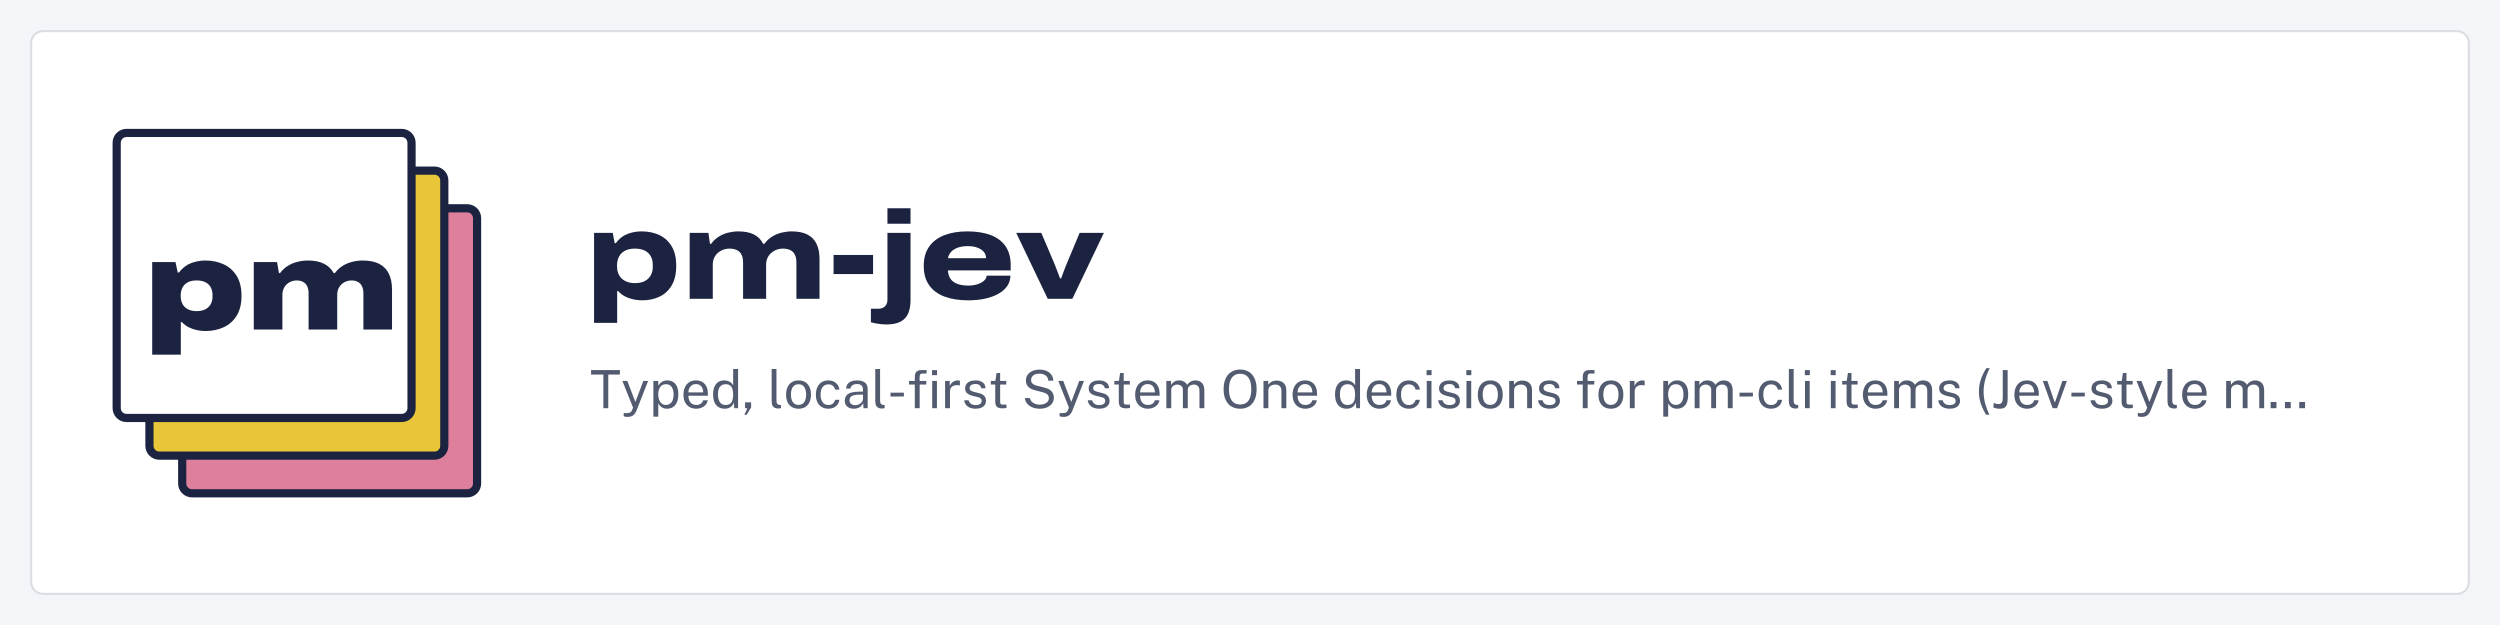
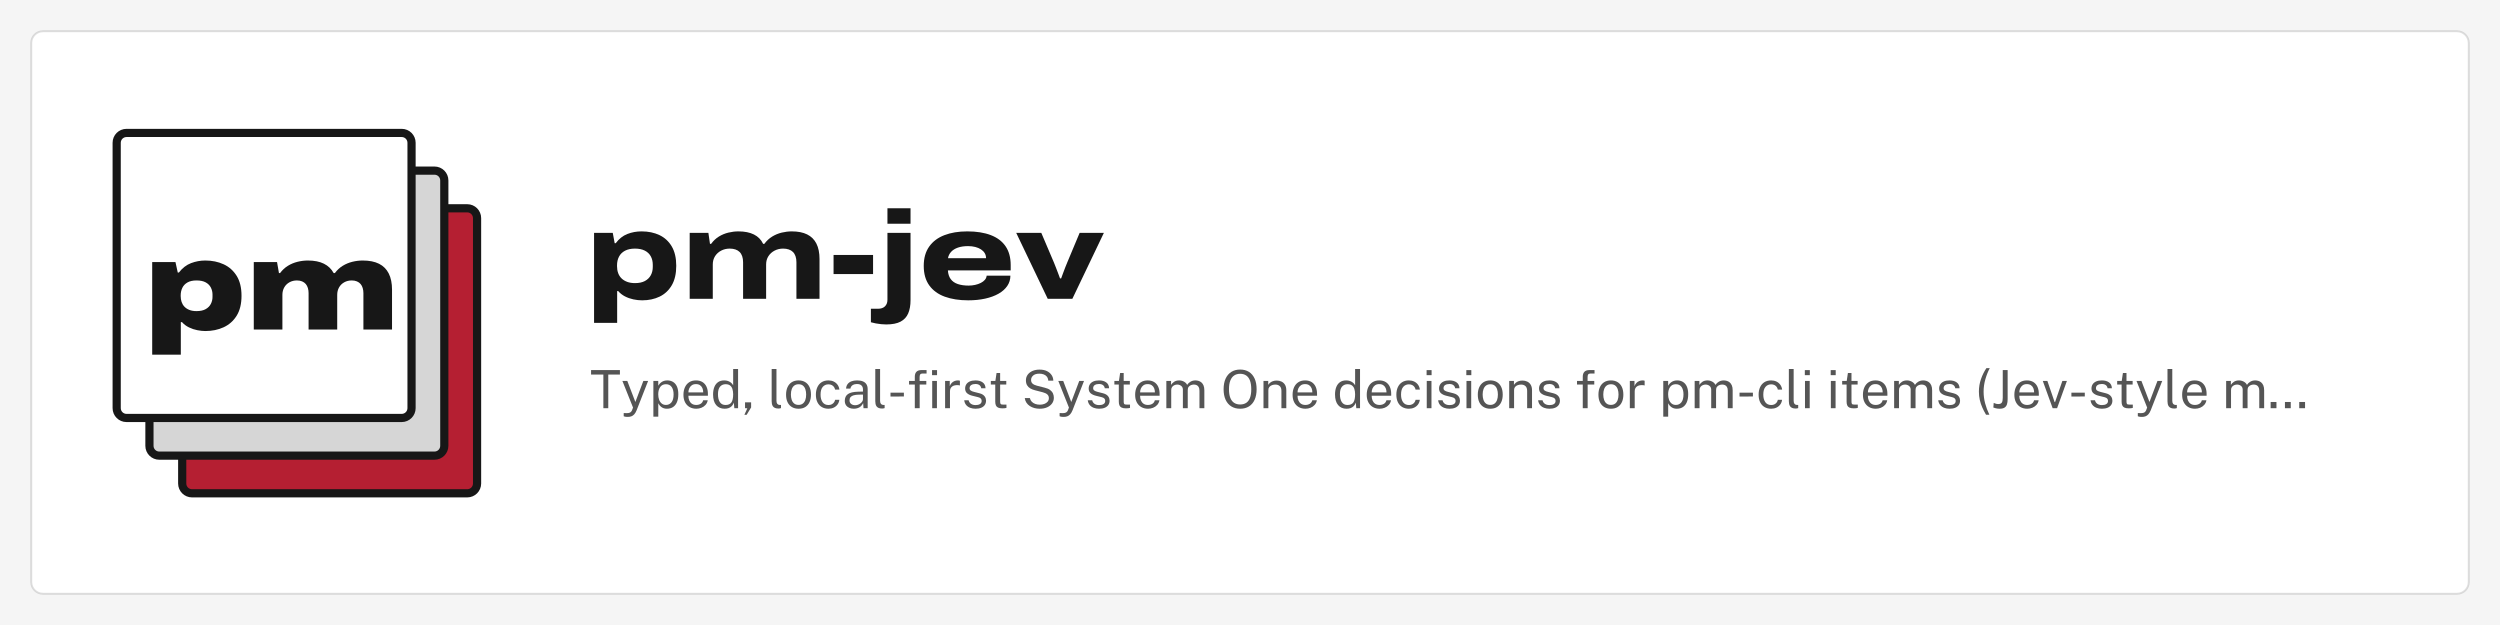
<svg xmlns="http://www.w3.org/2000/svg" width="1280" height="320" viewBox="0 0 1280 320" role="img" aria-label="pm-jev: Typed, local-first System One decisions for pm-cli items (Jev-style models via @typesafe-ai/sdk)">
-   <rect width="1280" height="320" fill="#F3F5F8" />
-   <rect x="16" y="16" width="1248" height="288" rx="6" fill="#FFFFFF" stroke="#1B2340" stroke-opacity=".14" />
-   <g fill="#1B2340">
+   <rect width="1280" height="320" fill="#F5F5F5" />
+   <rect x="16" y="16" width="1248" height="288" rx="6" fill="#FFFFFF" stroke="#171717" stroke-opacity=".14" />
+   <g fill="#171717">
    <g transform="translate(48 58) scale(0.8387097)">
-       <g stroke="#1B2340" stroke-width="5" stroke-linejoin="round">
-         <rect x="54" y="58" width="180" height="174" rx="6" fill="#DE7F9C" />
-         <rect x="34" y="35" width="180" height="174" rx="6" fill="#E9C53A" />
+       <g stroke="#171717" stroke-width="5" stroke-linejoin="round">
+         <rect x="54" y="58" width="180" height="174" rx="6" fill="#B51F32" />
+         <rect x="34" y="35" width="180" height="174" rx="6" fill="#D6D6D6" />
        <rect x="14" y="12" width="180" height="174" rx="6" fill="#FFFFFF" />
      </g>
-       <g fill="#1B2340">
+       <g fill="#171717">
        <path transform="translate(31.000 132) scale(0.078 -0.078)" d="M60 -197V528H242L260 446H269Q310 499 364.0 519.5Q418 540 476 540Q555 540 619.0 510.5Q683 481 721.0 420.0Q759 359 759 264Q759 169 721.0 108.0Q683 47 619.0 17.5Q555 -12 476 -12Q448 -12 414.0 -5.5Q380 1 348.0 16.5Q316 32 293 58H284V-197ZM407 144Q451 144 478.5 159.5Q506 175 519.0 200.5Q532 226 532 255V273Q532 303 519.0 328.5Q506 354 478.5 369.0Q451 384 407 384Q363 384 335.5 368.0Q308 352 295.5 325.5Q283 299 283 267V261Q283 237 290.0 216.0Q297 195 312.0 179.0Q327 163 350.5 153.5Q374 144 407 144Z" />
        <path transform="translate(93.010 132) scale(0.078 -0.078)" d="M60 0V528H242L257 442H266Q292 477 327.0 498.5Q362 520 402.5 530.0Q443 540 484 540Q559 540 609.0 515.0Q659 490 685 442H695Q721 477 756.0 498.5Q791 520 831.5 530.0Q872 540 913 540Q990 540 1040.5 514.5Q1091 489 1116.5 438.0Q1142 387 1142 312V0H918V285Q918 306 912.5 324.5Q907 343 896.0 356.0Q885 369 867.5 376.5Q850 384 827 384Q794 384 768.0 369.5Q742 355 727.5 329.5Q713 304 713 271V0H489V285Q489 306 483.5 324.5Q478 343 467.0 356.0Q456 369 438.5 376.5Q421 384 398 384Q365 384 339.0 369.5Q313 355 298.5 329.5Q284 304 284 271V0Z" />
      </g>
    </g>
    <g data-role="name">
      <path transform="translate(300.000 153) scale(0.064 -0.064)" d="M65.022 -192.435V527.543H214.607L229.868 445.087H238.412Q277.585 497.63 331.129 518.587Q384.672 539.543 445.412 539.543Q525.781 539.543 588.183 509.815Q650.585 480.087 686.531 419.087Q722.477 358.087 722.477 264Q722.477 169.913 686.759 108.685Q651.042 47.457 589.553 17.728Q528.064 -12 449.521 -12Q415.129 -12 379.303 -4.359Q343.477 3.283 311.933 19.696Q280.39 36.109 257.846 62.109H249.759V-192.435ZM392.847 125.738Q440.043 125.738 471.424 142.38Q502.804 159.021 518.772 188.402Q534.739 217.782 534.739 255.457V272.087Q534.739 310.761 518.772 340.142Q502.804 369.522 470.967 385.664Q439.13 401.805 391.934 401.805Q344.738 401.805 312.673 384.892Q280.607 367.979 264.683 337.827Q248.759 307.674 248.759 267.457V260.543Q248.759 230.608 257.814 205.728Q266.868 180.847 285.064 163.249Q303.26 145.651 330.184 135.695Q357.108 125.738 392.847 125.738Z" />
      <path transform="translate(348.960 153) scale(0.064 -0.064)" d="M65.022 0V527.543H214.607L227.325 439.717H236.325Q263.238 476.543 298.694 498.272Q334.151 520 374.651 529.772Q415.151 539.543 454.781 539.543Q529.325 539.543 578.868 514.772Q628.412 490 652.585 439.717H662.129Q689.499 476.543 725.183 498.272Q760.868 520 801.368 529.772Q841.868 539.543 881.955 539.543Q955.759 539.543 1004.89 515.185Q1054.02 490.826 1078.835 441.652Q1103.65 392.479 1103.65 318.392V0H918.913V292.761Q918.913 319.696 911.815 340.479Q904.717 361.262 891.206 374.718Q877.695 388.175 857.684 394.99Q837.673 401.805 812.391 401.805Q775.282 401.805 744.26 385.707Q713.238 369.609 694.857 341.142Q676.477 312.674 676.477 275.109V0H492.196V292.761Q492.196 319.696 485.098 340.479Q478 361.262 464.489 374.718Q450.978 388.175 430.967 394.99Q410.956 401.805 385.217 401.805Q348.108 401.805 317.086 385.707Q286.064 369.609 267.912 341.142Q249.759 312.674 249.759 275.109V0Z" />
      <path transform="translate(423.584 153) scale(0.064 -0.064)" d="M50 198.131V350.956H366V198.131Z" />
      <path transform="translate(450.208 153) scale(0.064 -0.064)" d="M65.022 600.5V724.543H249.759V600.5ZM54.956 -204.978Q36.94 -204.978 14.759 -202.796Q-7.422 -200.614 -28.744 -196.524Q-50.065 -192.435 -67.326 -187.435V-79.5H-11.065Q25.817 -79.5 45.42 -59.957Q65.022 -40.414 65.022 -8.044V527.543H249.759V-11.044Q249.759 -72.739 231.227 -116.272Q212.694 -159.804 170.173 -182.391Q127.651 -204.978 54.956 -204.978Z" />
      <path transform="translate(470.240 153) scale(0.064 -0.064)" d="M398.564 -12Q290.586 -12 210.565 17.228Q130.543 46.457 86.468 107.728Q42.392 169 42.392 263.543Q42.392 356.087 85.739 417.587Q129.087 479.087 207.521 509.315Q285.956 539.543 390.847 539.543Q500.738 539.543 578.488 509.859Q656.238 480.174 697.129 420.315Q738.02 360.457 738.02 269.935V227.37H235.759Q238.216 184.891 258.183 157.837Q278.151 130.782 314.76 118.326Q351.369 105.869 401.478 105.869Q427.825 105.869 453.151 111.413Q478.478 116.956 498.815 127.228Q519.152 137.5 531.717 152.097Q544.283 166.695 545.652 185.261H735.65Q735.65 139.826 710.803 103.239Q685.955 66.652 640.792 40.968Q595.629 15.283 533.825 1.641Q472.021 -12 398.564 -12ZM236.303 324.804H540.935Q540.935 347.283 530.424 365.022Q519.913 382.761 500.532 395.446Q481.152 408.131 454.771 414.903Q428.391 421.674 397.195 421.674Q349.999 421.674 315.662 409.718Q281.325 397.761 261.314 375.75Q241.303 353.739 236.303 324.804Z" />
      <path transform="translate(520.160 153) scale(0.064 -0.064)" d="M254.457 0 2.283 527.543H202.911L304.238 289.478Q310.694 274.478 319.336 251.564Q327.977 228.651 337.118 205.282Q346.26 181.912 352.629 163.542H361.716Q368.629 182.456 377.314 206.097Q385.999 229.738 394.956 252.651Q403.912 275.564 410.369 290.564L509.521 527.543H703.433L451.259 0Z" />
    </g>
-     <g data-role="tagline" fill="#535B70">
+     <g data-role="tagline" fill="#555555">
      <path transform="translate(302.000 209) scale(0.0135 -0.0135)" d="M512.844 0V1275.938H46.406V1446H1140.312V1275.938H698.75V0Z" />
      <path transform="translate(318.024 209) scale(0.0135 -0.0135)" d="M255.938 -330Q164.812 -330 131.016 -317.188Q97.219 -304.375 97.219 -304.375V-184.375L202.781 -186.438Q260.406 -188.5 298.328 -178.328Q336.25 -168.156 359.203 -150.984Q382.156 -133.812 394.719 -112.891Q407.281 -91.969 414.844 -72.875L451 24.562L47.375 1034H233.812L539.406 235.75L842.156 1034H1023L587.5 -77.812Q547.406 -176.5 497.75 -231.297Q448.094 -286.094 387.656 -308.047Q327.219 -330 255.938 -330Z" />
      <path transform="translate(332.469 209) scale(0.0135 -0.0135)" d="M152.5 -322V1034H336.781L339.406 853.625Q356.594 885.75 385.234 920.625Q413.875 955.5 455.531 985.938Q497.188 1016.375 552.625 1035.188Q608.062 1054 678.844 1054Q802.594 1054 897.125 997.656Q991.656 941.312 1044.938 825.109Q1098.219 708.906 1098.219 530.5Q1098.219 353.188 1046.594 230.422Q994.969 107.656 897.812 43.828Q800.656 -20 664.406 -20Q595 -20 541.453 -0.516Q487.906 18.969 448.469 50.578Q409.031 82.188 382.281 117.891Q355.531 153.594 338.719 187.031V-322ZM629.344 124.125Q757.344 124.125 838.344 221.719Q919.344 319.312 919.344 525.25Q919.344 701.781 845.234 805.859Q771.125 909.938 629.344 909.938Q485.281 909.938 411.016 803.234Q336.75 696.531 336.75 525.25Q336.75 413.688 369.828 322.672Q402.906 231.656 467.938 177.891Q532.969 124.125 629.344 124.125Z" />
      <path transform="translate(348.548 209) scale(0.0135 -0.0135)" d="M590.281 -20Q445.688 -20 335.656 42.875Q225.625 105.75 163.859 223.75Q102.094 341.75 102.094 506.625Q102.094 669.719 158.031 793.078Q213.969 916.438 320.312 985.219Q426.656 1054 576.906 1054Q722.938 1054 823.797 991.219Q924.656 928.438 977.219 813.5Q1029.781 698.562 1029.781 541.625V473.938H289.188Q288.844 375.844 321.312 296.484Q353.781 217.125 420.109 170.25Q486.438 123.375 586.844 123.375Q685.781 123.375 757.484 168.969Q829.188 214.562 849.25 302.125H1023.281Q1004.656 196.969 939.5 124.953Q874.344 52.938 782.594 16.469Q690.844 -20 590.281 -20ZM289.812 598.75H851.906Q851.906 687.625 821.781 759.188Q791.656 830.75 730.438 872.406Q669.219 914.062 575.594 914.062Q478.5 914.062 414.984 867.484Q351.469 820.906 320.312 748.359Q289.156 675.812 289.812 598.75Z" />
      <path transform="translate(363.844 209) scale(0.0135 -0.0135)" d="M529.594 -20Q328.062 -20 210.438 118.0Q92.812 256 92.812 521.375Q92.812 682.406 139.984 802.062Q187.156 921.719 281.094 987.859Q375.031 1054 515.156 1054Q589.594 1054 646.984 1035.188Q704.375 1016.375 746.156 987.422Q787.938 958.469 814.703 927.047Q841.469 895.625 854.312 870.062V1486H1040.875V0H899.094L879.344 212Q869.219 181.625 847.297 142.234Q825.375 102.844 785.562 65.625Q745.75 28.406 682.953 4.203Q620.156 -20 529.594 -20ZM562.531 122.062Q719.125 122.062 786.719 217.656Q854.312 313.25 854.312 529.906Q853 650.781 823.828 735.828Q794.656 820.875 732.109 865.406Q669.562 909.938 566.469 909.938Q438.781 909.938 358.641 819.156Q278.5 728.375 278.5 529.906Q278.5 336.219 350.766 229.141Q423.031 122.062 562.531 122.062Z" />
      <path transform="translate(379.949 209) scale(0.0135 -0.0135)" d="M86.875 -250.875 199 -4.125 111.875 0.688V221.875H342.5V29.5L172.875 -250.875Z" />
      <path transform="translate(386.470 209) scale(0.0135 -0.0135)" d="" />
      <path transform="translate(393.031 209) scale(0.0135 -0.0135)" d="M413.594 -12.812Q330.312 -12.812 278.688 10.141Q227.062 33.094 199.594 72.25Q172.125 111.406 162.312 161.547Q152.5 211.688 152.5 266.062V1486H334.656V283.938Q334.656 205.594 365.141 166.688Q395.625 127.781 451 124L506.781 122.625V3.438Q483.594 -3.656 458.734 -8.234Q433.875 -12.812 413.594 -12.812Z" />
      <path transform="translate(401.212 209) scale(0.0135 -0.0135)" d="M566.938 -20Q424 -20 317.328 41.438Q210.656 102.875 151.734 221.719Q92.812 340.562 92.812 512.625Q92.812 674.969 147.844 796.812Q202.875 918.656 308.906 986.328Q414.938 1054 567.625 1054Q710.594 1054 815.953 991.375Q921.312 928.75 979.562 808.047Q1037.812 687.344 1037.812 512.625Q1037.812 354.688 984.141 234.859Q930.469 115.031 825.922 47.516Q721.375 -20 566.938 -20ZM567.625 125.5Q660.469 125.5 724.453 172.922Q788.438 220.344 821.578 308.25Q854.719 396.156 854.719 517.438Q854.719 627.906 825.516 716.594Q796.312 805.281 732.984 856.922Q669.656 908.562 567.625 908.562Q473.781 908.562 408.812 862.172Q343.844 815.781 310.203 728.078Q276.562 640.375 276.562 517.438Q276.562 407.969 306.266 319.078Q335.969 230.188 400.281 177.844Q464.594 125.5 567.625 125.5Z" />
      <path transform="translate(416.480 209) scale(0.0135 -0.0135)" d="M568.531 -20Q429.062 -20 321.562 40.766Q214.062 101.531 153.438 220.547Q92.812 339.562 92.812 513.312Q92.812 674.625 148.344 796.297Q203.875 917.969 310.391 985.984Q416.906 1054 568.531 1054Q679.75 1054 768.438 1011.359Q857.125 968.719 913.891 890.688Q970.656 812.656 984.469 706.5H820.406Q811.156 761.094 778.797 806.281Q746.438 851.469 693.5 878.297Q640.562 905.125 569.562 905.125Q436.812 905.125 353.578 809.156Q270.344 713.188 270.344 514.688Q270.344 335.844 346.906 228.266Q423.469 120.688 572.312 120.688Q642.969 120.688 695.734 148.547Q748.5 176.406 780.688 221.594Q812.875 266.781 821.781 318.625H982.75Q969.625 215.188 912.516 138.875Q855.406 62.562 766.891 21.281Q678.375 -20 568.531 -20Z" />
      <path transform="translate(431.155 209) scale(0.0135 -0.0135)" d="M442.688 -20Q342.406 -20 265.5 15.703Q188.594 51.406 145.344 118.344Q102.094 185.281 102.094 279.812Q102.094 451.75 221.812 535.891Q341.531 620.031 607.125 625.938L791.469 631.188V711.938Q791.469 807.219 734.438 862.703Q677.406 918.188 558.031 917.5Q468.812 917.156 401.125 875.859Q333.438 834.562 314.031 742.188H150.625Q156.625 842.531 207.547 912.125Q258.469 981.719 350.094 1017.859Q441.719 1054 566.844 1054Q701.562 1054 791.094 1015.953Q880.625 977.906 925.25 903.766Q969.875 829.625 969.875 721.5V0H811.938L798.281 194.188Q738.5 73.438 646.219 26.719Q553.938 -20 442.688 -20ZM498.312 113.125Q550.594 113.125 602.328 131.984Q654.062 150.844 696.672 183.438Q739.281 216.031 765.203 256.406Q791.125 296.781 791.469 339.5V516.75L638.25 514.125Q519.312 512.156 440.141 489.828Q360.969 467.5 321.172 420.797Q281.375 374.094 281.375 297.5Q281.375 210.625 342.203 161.875Q403.031 113.125 498.312 113.125Z" />
      <path transform="translate(446.086 209) scale(0.0135 -0.0135)" d="M413.594 -12.812Q330.312 -12.812 278.688 10.141Q227.062 33.094 199.594 72.25Q172.125 111.406 162.312 161.547Q152.5 211.688 152.5 266.062V1486H334.656V283.938Q334.656 205.594 365.141 166.688Q395.625 127.781 451 124L506.781 122.625V3.438Q483.594 -3.656 458.734 -8.234Q433.875 -12.812 413.594 -12.812Z" />
      <path transform="translate(454.267 209) scale(0.0135 -0.0135)" d="M123.562 442.938V588.312L631.375 589.625V444.25Z" />
      <path transform="translate(464.459 209) scale(0.0135 -0.0135)" d="M290.5 0V898.625H72V1034H290.5V1194.312Q290.5 1317.062 353.172 1381.531Q415.844 1446 541.438 1446H736.062L736.75 1314.75H582.625Q518.875 1314.75 495.938 1280.781Q473 1246.812 473 1178V1034H726.75V898.625H475.75V0Z" />
      <path transform="translate(475.151 209) scale(0.0135 -0.0135)" d="M158.406 0V1034H337.438V0ZM152.5 1253.188V1444.688H342.031V1253.188Z" />
      <path transform="translate(481.834 209) scale(0.0135 -0.0135)" d="M152.5 0V1034H329V834.625Q354.969 909.094 402.094 957.594Q449.219 1006.094 509.688 1030.047Q570.156 1054 635.312 1054Q658.062 1054 679.781 1051.047Q701.5 1048.094 713.969 1040.875V861.875Q699.156 868.781 675.656 871.406Q652.156 874.031 636 874.375Q574.25 878.156 520.219 866.797Q466.188 855.438 424.953 827.25Q383.719 799.062 360.562 753.344Q337.406 707.625 337.406 643V0Z" />
      <path transform="translate(492.391 209) scale(0.0135 -0.0135)" d="M525.156 -20Q417.156 -20 324.609 13.719Q232.062 47.438 171.141 118.594Q110.219 189.75 94.781 300.75H262.688Q276.344 240.25 312.953 199.516Q349.562 158.781 404.234 138.328Q458.906 117.875 524.469 117.875Q628.844 117.875 692.797 157.0Q756.75 196.125 756.75 277Q756.75 334.219 723.188 368.438Q689.625 402.656 618.969 419.219L404.938 472.094Q279.906 502.375 205.312 566.219Q130.719 630.062 130.031 745.438Q129.688 835.531 173.688 905.0Q217.688 974.469 305.469 1014.234Q393.25 1054 523.906 1054Q692.594 1054 795.922 978.406Q899.25 902.812 903.844 756.625H740.406Q730.062 831.188 673.953 874.688Q617.844 918.188 522.188 918.188Q423.562 918.188 361.453 878.562Q299.344 838.938 299.344 756.438Q299.344 701.219 343.547 669.625Q387.75 638.031 473.375 617.469L680.531 564.594Q752.312 545.844 799.047 514.688Q845.781 483.531 873.031 445.547Q900.281 407.562 911.625 366.328Q922.969 325.094 922.969 287.188Q922.969 191.938 875.891 123.328Q828.812 54.719 740.031 17.359Q651.25 -20 525.156 -20Z" />
      <path transform="translate(506.053 209) scale(0.0135 -0.0135)" d="M531.844 -5.5Q424.625 -5.5 365.656 23.844Q306.688 53.188 283.516 110.031Q260.344 166.875 260.344 249.875V898.625H92.344V1034H265.156L310.031 1335H445.562V1034.688H678.781V898.625H445.562L446.25 256.062Q446.25 200.906 457.375 175.453Q468.5 150 495.953 142.875Q523.406 135.75 571.906 135.75H685.344V12.062Q665.656 4.688 627.203 -0.406Q588.75 -5.5 531.844 -5.5Z" />
      <path transform="translate(516.556 209) scale(0.0135 -0.0135)" d="" />
      <path transform="translate(523.117 209) scale(0.0135 -0.0135)" d="M680.719 -20Q575.281 -20 479.891 5.703Q384.5 31.406 307.109 82.172Q229.719 132.938 179.578 208.281Q129.438 283.625 115.844 383.562H309.719Q327.938 301.719 381.281 246.031Q434.625 190.344 514.422 161.984Q594.219 133.625 688.969 133.625Q781.25 133.625 858.781 162.844Q936.312 192.062 983.25 247.453Q1030.188 302.844 1030.188 381.031Q1030.188 467 973.922 519.703Q917.656 572.406 800.719 603.781L503.188 680.594Q401.75 705.562 324.188 751.203Q246.625 796.844 203.047 871.391Q159.469 945.938 159.469 1057.125Q159.469 1179.5 227.016 1271.188Q294.562 1362.875 411.25 1413.438Q527.938 1464 674.688 1464Q845.312 1464 961.406 1405.016Q1077.5 1346.031 1137.672 1250.25Q1197.844 1154.469 1198.219 1044.75H1007.781Q998.5 1143.719 949.828 1201.344Q901.156 1258.969 828.062 1284.328Q754.969 1309.688 668.938 1309.688Q513.688 1309.688 434.266 1239.531Q354.844 1169.375 354.844 1071.562Q354.844 982.594 412.0 931.734Q469.156 880.875 579.844 852.75L870.312 778.375Q999 748.469 1075.484 691.422Q1151.969 634.375 1185.5 558.812Q1219.031 483.25 1219.031 395.469Q1219.031 275.469 1151.969 181.469Q1084.906 87.469 964.266 33.734Q843.625 -20 680.719 -20Z" />
      <path transform="translate(541.207 209) scale(0.0135 -0.0135)" d="M255.938 -330Q164.812 -330 131.016 -317.188Q97.219 -304.375 97.219 -304.375V-184.375L202.781 -186.438Q260.406 -188.5 298.328 -178.328Q336.25 -168.156 359.203 -150.984Q382.156 -133.812 394.719 -112.891Q407.281 -91.969 414.844 -72.875L451 24.562L47.375 1034H233.812L539.406 235.75L842.156 1034H1023L587.5 -77.812Q547.406 -176.5 497.75 -231.297Q448.094 -286.094 387.656 -308.047Q327.219 -330 255.938 -330Z" />
      <path transform="translate(555.652 209) scale(0.0135 -0.0135)" d="M525.156 -20Q417.156 -20 324.609 13.719Q232.062 47.438 171.141 118.594Q110.219 189.75 94.781 300.75H262.688Q276.344 240.25 312.953 199.516Q349.562 158.781 404.234 138.328Q458.906 117.875 524.469 117.875Q628.844 117.875 692.797 157.0Q756.75 196.125 756.75 277Q756.75 334.219 723.188 368.438Q689.625 402.656 618.969 419.219L404.938 472.094Q279.906 502.375 205.312 566.219Q130.719 630.062 130.031 745.438Q129.688 835.531 173.688 905.0Q217.688 974.469 305.469 1014.234Q393.25 1054 523.906 1054Q692.594 1054 795.922 978.406Q899.25 902.812 903.844 756.625H740.406Q730.062 831.188 673.953 874.688Q617.844 918.188 522.188 918.188Q423.562 918.188 361.453 878.562Q299.344 838.938 299.344 756.438Q299.344 701.219 343.547 669.625Q387.75 638.031 473.375 617.469L680.531 564.594Q752.312 545.844 799.047 514.688Q845.781 483.531 873.031 445.547Q900.281 407.562 911.625 366.328Q922.969 325.094 922.969 287.188Q922.969 191.938 875.891 123.328Q828.812 54.719 740.031 17.359Q651.25 -20 525.156 -20Z" />
      <path transform="translate(569.314 209) scale(0.0135 -0.0135)" d="M531.844 -5.5Q424.625 -5.5 365.656 23.844Q306.688 53.188 283.516 110.031Q260.344 166.875 260.344 249.875V898.625H92.344V1034H265.156L310.031 1335H445.562V1034.688H678.781V898.625H445.562L446.25 256.062Q446.25 200.906 457.375 175.453Q468.5 150 495.953 142.875Q523.406 135.75 571.906 135.75H685.344V12.062Q665.656 4.688 627.203 -0.406Q588.75 -5.5 531.844 -5.5Z" />
      <path transform="translate(579.817 209) scale(0.0135 -0.0135)" d="M590.281 -20Q445.688 -20 335.656 42.875Q225.625 105.75 163.859 223.75Q102.094 341.75 102.094 506.625Q102.094 669.719 158.031 793.078Q213.969 916.438 320.312 985.219Q426.656 1054 576.906 1054Q722.938 1054 823.797 991.219Q924.656 928.438 977.219 813.5Q1029.781 698.562 1029.781 541.625V473.938H289.188Q288.844 375.844 321.312 296.484Q353.781 217.125 420.109 170.25Q486.438 123.375 586.844 123.375Q685.781 123.375 757.484 168.969Q829.188 214.562 849.25 302.125H1023.281Q1004.656 196.969 939.5 124.953Q874.344 52.938 782.594 16.469Q690.844 -20 590.281 -20ZM289.812 598.75H851.906Q851.906 687.625 821.781 759.188Q791.656 830.75 730.438 872.406Q669.219 914.062 575.594 914.062Q478.5 914.062 414.984 867.484Q351.469 820.906 320.312 748.359Q289.156 675.812 289.812 598.75Z" />
      <path transform="translate(595.112 209) scale(0.0135 -0.0135)" d="M152.5 0V1034H331.406V883.781Q373.875 952.438 448.688 1003.219Q523.5 1054 643.844 1054Q700.406 1054 758.812 1034.844Q817.219 1015.688 866.031 978.047Q914.844 940.406 941.625 885.094Q990 960.938 1071.984 1007.469Q1153.969 1054 1256.562 1054Q1311.312 1054 1370.328 1037.422Q1429.344 1020.844 1479.828 979.625Q1530.312 938.406 1561.953 864.812Q1593.594 791.219 1593.594 676.188V0H1408.344V657.969Q1408.344 751.688 1378.031 803.578Q1347.719 855.469 1299.531 876.172Q1251.344 896.875 1196.406 896.875Q1147.719 896.875 1093.797 878.141Q1039.875 859.406 1002.016 814.406Q964.156 769.406 964.156 690.781V0H779.594V711.781Q779.594 773.344 747.156 814.406Q714.719 855.469 666.375 876.172Q618.031 896.875 569.656 896.875Q517.031 896.875 463.438 875.844Q409.844 854.812 373.625 809.156Q337.406 763.5 337.406 690.781V0Z" />
      <path transform="translate(618.467 209) scale(0.0135 -0.0135)" d="" />
      <path transform="translate(625.028 209) scale(0.0135 -0.0135)" d="M736.469 -20Q543.125 -20 402.031 66.906Q260.938 153.812 184.453 319.156Q107.969 484.5 107.969 720Q107.969 957.156 184.969 1123.672Q261.969 1290.188 403.234 1378.094Q544.5 1466 736.469 1466Q928.094 1466 1068.031 1378.422Q1207.969 1290.844 1283.812 1124.328Q1359.656 957.812 1359.656 720Q1359.656 484.844 1284.328 319.656Q1209 154.469 1069.062 67.234Q929.125 -20 736.469 -20ZM736.469 141.062Q870.281 141.062 964.281 202.234Q1058.281 263.406 1107.562 391.344Q1156.844 519.281 1156.844 717.938Q1156.844 920.281 1106.906 1049.922Q1056.969 1179.562 962.969 1242.25Q868.969 1304.938 736.469 1304.938Q603.969 1304.938 508.984 1241.922Q414 1178.906 362.906 1048.938Q311.812 918.969 311.812 717.938Q311.812 518.625 362.906 391.016Q414 263.406 508.984 202.234Q603.969 141.062 736.469 141.062Z" />
      <path transform="translate(644.846 209) scale(0.0135 -0.0135)" d="M152.5 0V1034H332.094V883.781Q357.375 927.281 401.547 964.891Q445.719 1002.5 509.562 1025.5Q573.406 1048.5 655.719 1048.5Q753.938 1048.5 836.438 1009.562Q918.938 970.625 968.484 888.375Q1018.031 806.125 1018.031 676.188V0H832.781V657.969Q832.781 779.188 769.516 837.688Q706.25 896.188 604.5 896.188Q535.156 896.188 473.828 873.688Q412.5 851.188 374.953 805.703Q337.406 760.219 337.406 690.781V0Z" />
      <path transform="translate(660.425 209) scale(0.0135 -0.0135)" d="M590.281 -20Q445.688 -20 335.656 42.875Q225.625 105.75 163.859 223.75Q102.094 341.75 102.094 506.625Q102.094 669.719 158.031 793.078Q213.969 916.438 320.312 985.219Q426.656 1054 576.906 1054Q722.938 1054 823.797 991.219Q924.656 928.438 977.219 813.5Q1029.781 698.562 1029.781 541.625V473.938H289.188Q288.844 375.844 321.312 296.484Q353.781 217.125 420.109 170.25Q486.438 123.375 586.844 123.375Q685.781 123.375 757.484 168.969Q829.188 214.562 849.25 302.125H1023.281Q1004.656 196.969 939.5 124.953Q874.344 52.938 782.594 16.469Q690.844 -20 590.281 -20ZM289.812 598.75H851.906Q851.906 687.625 821.781 759.188Q791.656 830.75 730.438 872.406Q669.219 914.062 575.594 914.062Q478.5 914.062 414.984 867.484Q351.469 820.906 320.312 748.359Q289.156 675.812 289.812 598.75Z" />
      <path transform="translate(675.721 209) scale(0.0135 -0.0135)" d="" />
      <path transform="translate(682.282 209) scale(0.0135 -0.0135)" d="M529.594 -20Q328.062 -20 210.438 118.0Q92.812 256 92.812 521.375Q92.812 682.406 139.984 802.062Q187.156 921.719 281.094 987.859Q375.031 1054 515.156 1054Q589.594 1054 646.984 1035.188Q704.375 1016.375 746.156 987.422Q787.938 958.469 814.703 927.047Q841.469 895.625 854.312 870.062V1486H1040.875V0H899.094L879.344 212Q869.219 181.625 847.297 142.234Q825.375 102.844 785.562 65.625Q745.75 28.406 682.953 4.203Q620.156 -20 529.594 -20ZM562.531 122.062Q719.125 122.062 786.719 217.656Q854.312 313.25 854.312 529.906Q853 650.781 823.828 735.828Q794.656 820.875 732.109 865.406Q669.562 909.938 566.469 909.938Q438.781 909.938 358.641 819.156Q278.5 728.375 278.5 529.906Q278.5 336.219 350.766 229.141Q423.031 122.062 562.531 122.062Z" />
      <path transform="translate(698.387 209) scale(0.0135 -0.0135)" d="M590.281 -20Q445.688 -20 335.656 42.875Q225.625 105.75 163.859 223.75Q102.094 341.75 102.094 506.625Q102.094 669.719 158.031 793.078Q213.969 916.438 320.312 985.219Q426.656 1054 576.906 1054Q722.938 1054 823.797 991.219Q924.656 928.438 977.219 813.5Q1029.781 698.562 1029.781 541.625V473.938H289.188Q288.844 375.844 321.312 296.484Q353.781 217.125 420.109 170.25Q486.438 123.375 586.844 123.375Q685.781 123.375 757.484 168.969Q829.188 214.562 849.25 302.125H1023.281Q1004.656 196.969 939.5 124.953Q874.344 52.938 782.594 16.469Q690.844 -20 590.281 -20ZM289.812 598.75H851.906Q851.906 687.625 821.781 759.188Q791.656 830.75 730.438 872.406Q669.219 914.062 575.594 914.062Q478.5 914.062 414.984 867.484Q351.469 820.906 320.312 748.359Q289.156 675.812 289.812 598.75Z" />
      <path transform="translate(713.683 209) scale(0.0135 -0.0135)" d="M568.531 -20Q429.062 -20 321.562 40.766Q214.062 101.531 153.438 220.547Q92.812 339.562 92.812 513.312Q92.812 674.625 148.344 796.297Q203.875 917.969 310.391 985.984Q416.906 1054 568.531 1054Q679.75 1054 768.438 1011.359Q857.125 968.719 913.891 890.688Q970.656 812.656 984.469 706.5H820.406Q811.156 761.094 778.797 806.281Q746.438 851.469 693.5 878.297Q640.562 905.125 569.562 905.125Q436.812 905.125 353.578 809.156Q270.344 713.188 270.344 514.688Q270.344 335.844 346.906 228.266Q423.469 120.688 572.312 120.688Q642.969 120.688 695.734 148.547Q748.5 176.406 780.688 221.594Q812.875 266.781 821.781 318.625H982.75Q969.625 215.188 912.516 138.875Q855.406 62.562 766.891 21.281Q678.375 -20 568.531 -20Z" />
      <path transform="translate(728.357 209) scale(0.0135 -0.0135)" d="M158.406 0V1034H337.438V0ZM152.5 1253.188V1444.688H342.031V1253.188Z" />
      <path transform="translate(735.040 209) scale(0.0135 -0.0135)" d="M525.156 -20Q417.156 -20 324.609 13.719Q232.062 47.438 171.141 118.594Q110.219 189.75 94.781 300.75H262.688Q276.344 240.25 312.953 199.516Q349.562 158.781 404.234 138.328Q458.906 117.875 524.469 117.875Q628.844 117.875 692.797 157.0Q756.75 196.125 756.75 277Q756.75 334.219 723.188 368.438Q689.625 402.656 618.969 419.219L404.938 472.094Q279.906 502.375 205.312 566.219Q130.719 630.062 130.031 745.438Q129.688 835.531 173.688 905.0Q217.688 974.469 305.469 1014.234Q393.25 1054 523.906 1054Q692.594 1054 795.922 978.406Q899.25 902.812 903.844 756.625H740.406Q730.062 831.188 673.953 874.688Q617.844 918.188 522.188 918.188Q423.562 918.188 361.453 878.562Q299.344 838.938 299.344 756.438Q299.344 701.219 343.547 669.625Q387.75 638.031 473.375 617.469L680.531 564.594Q752.312 545.844 799.047 514.688Q845.781 483.531 873.031 445.547Q900.281 407.562 911.625 366.328Q922.969 325.094 922.969 287.188Q922.969 191.938 875.891 123.328Q828.812 54.719 740.031 17.359Q651.25 -20 525.156 -20Z" />
      <path transform="translate(748.702 209) scale(0.0135 -0.0135)" d="M158.406 0V1034H337.438V0ZM152.5 1253.188V1444.688H342.031V1253.188Z" />
      <path transform="translate(755.384 209) scale(0.0135 -0.0135)" d="M566.938 -20Q424 -20 317.328 41.438Q210.656 102.875 151.734 221.719Q92.812 340.562 92.812 512.625Q92.812 674.969 147.844 796.812Q202.875 918.656 308.906 986.328Q414.938 1054 567.625 1054Q710.594 1054 815.953 991.375Q921.312 928.75 979.562 808.047Q1037.812 687.344 1037.812 512.625Q1037.812 354.688 984.141 234.859Q930.469 115.031 825.922 47.516Q721.375 -20 566.938 -20ZM567.625 125.5Q660.469 125.5 724.453 172.922Q788.438 220.344 821.578 308.25Q854.719 396.156 854.719 517.438Q854.719 627.906 825.516 716.594Q796.312 805.281 732.984 856.922Q669.656 908.562 567.625 908.562Q473.781 908.562 408.812 862.172Q343.844 815.781 310.203 728.078Q276.562 640.375 276.562 517.438Q276.562 407.969 306.266 319.078Q335.969 230.188 400.281 177.844Q464.594 125.5 567.625 125.5Z" />
      <path transform="translate(770.653 209) scale(0.0135 -0.0135)" d="M152.5 0V1034H332.094V883.781Q357.375 927.281 401.547 964.891Q445.719 1002.5 509.562 1025.5Q573.406 1048.5 655.719 1048.5Q753.938 1048.5 836.438 1009.562Q918.938 970.625 968.484 888.375Q1018.031 806.125 1018.031 676.188V0H832.781V657.969Q832.781 779.188 769.516 837.688Q706.25 896.188 604.5 896.188Q535.156 896.188 473.828 873.688Q412.5 851.188 374.953 805.703Q337.406 760.219 337.406 690.781V0Z" />
      <path transform="translate(786.232 209) scale(0.0135 -0.0135)" d="M525.156 -20Q417.156 -20 324.609 13.719Q232.062 47.438 171.141 118.594Q110.219 189.75 94.781 300.75H262.688Q276.344 240.25 312.953 199.516Q349.562 158.781 404.234 138.328Q458.906 117.875 524.469 117.875Q628.844 117.875 692.797 157.0Q756.75 196.125 756.75 277Q756.75 334.219 723.188 368.438Q689.625 402.656 618.969 419.219L404.938 472.094Q279.906 502.375 205.312 566.219Q130.719 630.062 130.031 745.438Q129.688 835.531 173.688 905.0Q217.688 974.469 305.469 1014.234Q393.25 1054 523.906 1054Q692.594 1054 795.922 978.406Q899.25 902.812 903.844 756.625H740.406Q730.062 831.188 673.953 874.688Q617.844 918.188 522.188 918.188Q423.562 918.188 361.453 878.562Q299.344 838.938 299.344 756.438Q299.344 701.219 343.547 669.625Q387.75 638.031 473.375 617.469L680.531 564.594Q752.312 545.844 799.047 514.688Q845.781 483.531 873.031 445.547Q900.281 407.562 911.625 366.328Q922.969 325.094 922.969 287.188Q922.969 191.938 875.891 123.328Q828.812 54.719 740.031 17.359Q651.25 -20 525.156 -20Z" />
      <path transform="translate(799.894 209) scale(0.0135 -0.0135)" d="" />
      <path transform="translate(806.455 209) scale(0.0135 -0.0135)" d="M290.5 0V898.625H72V1034H290.5V1194.312Q290.5 1317.062 353.172 1381.531Q415.844 1446 541.438 1446H736.062L736.75 1314.75H582.625Q518.875 1314.75 495.938 1280.781Q473 1246.812 473 1178V1034H726.75V898.625H475.75V0Z" />
      <path transform="translate(817.147 209) scale(0.0135 -0.0135)" d="M566.938 -20Q424 -20 317.328 41.438Q210.656 102.875 151.734 221.719Q92.812 340.562 92.812 512.625Q92.812 674.969 147.844 796.812Q202.875 918.656 308.906 986.328Q414.938 1054 567.625 1054Q710.594 1054 815.953 991.375Q921.312 928.75 979.562 808.047Q1037.812 687.344 1037.812 512.625Q1037.812 354.688 984.141 234.859Q930.469 115.031 825.922 47.516Q721.375 -20 566.938 -20ZM567.625 125.5Q660.469 125.5 724.453 172.922Q788.438 220.344 821.578 308.25Q854.719 396.156 854.719 517.438Q854.719 627.906 825.516 716.594Q796.312 805.281 732.984 856.922Q669.656 908.562 567.625 908.562Q473.781 908.562 408.812 862.172Q343.844 815.781 310.203 728.078Q276.562 640.375 276.562 517.438Q276.562 407.969 306.266 319.078Q335.969 230.188 400.281 177.844Q464.594 125.5 567.625 125.5Z" />
      <path transform="translate(832.415 209) scale(0.0135 -0.0135)" d="M152.5 0V1034H329V834.625Q354.969 909.094 402.094 957.594Q449.219 1006.094 509.688 1030.047Q570.156 1054 635.312 1054Q658.062 1054 679.781 1051.047Q701.5 1048.094 713.969 1040.875V861.875Q699.156 868.781 675.656 871.406Q652.156 874.031 636 874.375Q574.25 878.156 520.219 866.797Q466.188 855.438 424.953 827.25Q383.719 799.062 360.562 753.344Q337.406 707.625 337.406 643V0Z" />
      <path transform="translate(842.972 209) scale(0.0135 -0.0135)" d="" />
      <path transform="translate(849.533 209) scale(0.0135 -0.0135)" d="M152.5 -322V1034H336.781L339.406 853.625Q356.594 885.75 385.234 920.625Q413.875 955.5 455.531 985.938Q497.188 1016.375 552.625 1035.188Q608.062 1054 678.844 1054Q802.594 1054 897.125 997.656Q991.656 941.312 1044.938 825.109Q1098.219 708.906 1098.219 530.5Q1098.219 353.188 1046.594 230.422Q994.969 107.656 897.812 43.828Q800.656 -20 664.406 -20Q595 -20 541.453 -0.516Q487.906 18.969 448.469 50.578Q409.031 82.188 382.281 117.891Q355.531 153.594 338.719 187.031V-322ZM629.344 124.125Q757.344 124.125 838.344 221.719Q919.344 319.312 919.344 525.25Q919.344 701.781 845.234 805.859Q771.125 909.938 629.344 909.938Q485.281 909.938 411.016 803.234Q336.75 696.531 336.75 525.25Q336.75 413.688 369.828 322.672Q402.906 231.656 467.938 177.891Q532.969 124.125 629.344 124.125Z" />
      <path transform="translate(865.612 209) scale(0.0135 -0.0135)" d="M152.5 0V1034H331.406V883.781Q373.875 952.438 448.688 1003.219Q523.5 1054 643.844 1054Q700.406 1054 758.812 1034.844Q817.219 1015.688 866.031 978.047Q914.844 940.406 941.625 885.094Q990 960.938 1071.984 1007.469Q1153.969 1054 1256.562 1054Q1311.312 1054 1370.328 1037.422Q1429.344 1020.844 1479.828 979.625Q1530.312 938.406 1561.953 864.812Q1593.594 791.219 1593.594 676.188V0H1408.344V657.969Q1408.344 751.688 1378.031 803.578Q1347.719 855.469 1299.531 876.172Q1251.344 896.875 1196.406 896.875Q1147.719 896.875 1093.797 878.141Q1039.875 859.406 1002.016 814.406Q964.156 769.406 964.156 690.781V0H779.594V711.781Q779.594 773.344 747.156 814.406Q714.719 855.469 666.375 876.172Q618.031 896.875 569.656 896.875Q517.031 896.875 463.438 875.844Q409.844 854.812 373.625 809.156Q337.406 763.5 337.406 690.781V0Z" />
      <path transform="translate(888.967 209) scale(0.0135 -0.0135)" d="M123.562 442.938V588.312L631.375 589.625V444.25Z" />
      <path transform="translate(899.159 209) scale(0.0135 -0.0135)" d="M568.531 -20Q429.062 -20 321.562 40.766Q214.062 101.531 153.438 220.547Q92.812 339.562 92.812 513.312Q92.812 674.625 148.344 796.297Q203.875 917.969 310.391 985.984Q416.906 1054 568.531 1054Q679.75 1054 768.438 1011.359Q857.125 968.719 913.891 890.688Q970.656 812.656 984.469 706.5H820.406Q811.156 761.094 778.797 806.281Q746.438 851.469 693.5 878.297Q640.562 905.125 569.562 905.125Q436.812 905.125 353.578 809.156Q270.344 713.188 270.344 514.688Q270.344 335.844 346.906 228.266Q423.469 120.688 572.312 120.688Q642.969 120.688 695.734 148.547Q748.5 176.406 780.688 221.594Q812.875 266.781 821.781 318.625H982.75Q969.625 215.188 912.516 138.875Q855.406 62.562 766.891 21.281Q678.375 -20 568.531 -20Z" />
      <path transform="translate(913.834 209) scale(0.0135 -0.0135)" d="M413.594 -12.812Q330.312 -12.812 278.688 10.141Q227.062 33.094 199.594 72.25Q172.125 111.406 162.312 161.547Q152.5 211.688 152.5 266.062V1486H334.656V283.938Q334.656 205.594 365.141 166.688Q395.625 127.781 451 124L506.781 122.625V3.438Q483.594 -3.656 458.734 -8.234Q433.875 -12.812 413.594 -12.812Z" />
      <path transform="translate(922.015 209) scale(0.0135 -0.0135)" d="M158.406 0V1034H337.438V0ZM152.5 1253.188V1444.688H342.031V1253.188Z" />
      <path transform="translate(928.697 209) scale(0.0135 -0.0135)" d="" />
      <path transform="translate(935.258 209) scale(0.0135 -0.0135)" d="M158.406 0V1034H337.438V0ZM152.5 1253.188V1444.688H342.031V1253.188Z" />
      <path transform="translate(941.941 209) scale(0.0135 -0.0135)" d="M531.844 -5.5Q424.625 -5.5 365.656 23.844Q306.688 53.188 283.516 110.031Q260.344 166.875 260.344 249.875V898.625H92.344V1034H265.156L310.031 1335H445.562V1034.688H678.781V898.625H445.562L446.25 256.062Q446.25 200.906 457.375 175.453Q468.5 150 495.953 142.875Q523.406 135.75 571.906 135.75H685.344V12.062Q665.656 4.688 627.203 -0.406Q588.75 -5.5 531.844 -5.5Z" />
      <path transform="translate(952.444 209) scale(0.0135 -0.0135)" d="M590.281 -20Q445.688 -20 335.656 42.875Q225.625 105.75 163.859 223.75Q102.094 341.75 102.094 506.625Q102.094 669.719 158.031 793.078Q213.969 916.438 320.312 985.219Q426.656 1054 576.906 1054Q722.938 1054 823.797 991.219Q924.656 928.438 977.219 813.5Q1029.781 698.562 1029.781 541.625V473.938H289.188Q288.844 375.844 321.312 296.484Q353.781 217.125 420.109 170.25Q486.438 123.375 586.844 123.375Q685.781 123.375 757.484 168.969Q829.188 214.562 849.25 302.125H1023.281Q1004.656 196.969 939.5 124.953Q874.344 52.938 782.594 16.469Q690.844 -20 590.281 -20ZM289.812 598.75H851.906Q851.906 687.625 821.781 759.188Q791.656 830.75 730.438 872.406Q669.219 914.062 575.594 914.062Q478.5 914.062 414.984 867.484Q351.469 820.906 320.312 748.359Q289.156 675.812 289.812 598.75Z" />
      <path transform="translate(967.739 209) scale(0.0135 -0.0135)" d="M152.5 0V1034H331.406V883.781Q373.875 952.438 448.688 1003.219Q523.5 1054 643.844 1054Q700.406 1054 758.812 1034.844Q817.219 1015.688 866.031 978.047Q914.844 940.406 941.625 885.094Q990 960.938 1071.984 1007.469Q1153.969 1054 1256.562 1054Q1311.312 1054 1370.328 1037.422Q1429.344 1020.844 1479.828 979.625Q1530.312 938.406 1561.953 864.812Q1593.594 791.219 1593.594 676.188V0H1408.344V657.969Q1408.344 751.688 1378.031 803.578Q1347.719 855.469 1299.531 876.172Q1251.344 896.875 1196.406 896.875Q1147.719 896.875 1093.797 878.141Q1039.875 859.406 1002.016 814.406Q964.156 769.406 964.156 690.781V0H779.594V711.781Q779.594 773.344 747.156 814.406Q714.719 855.469 666.375 876.172Q618.031 896.875 569.656 896.875Q517.031 896.875 463.438 875.844Q409.844 854.812 373.625 809.156Q337.406 763.5 337.406 690.781V0Z" />
      <path transform="translate(991.094 209) scale(0.0135 -0.0135)" d="M525.156 -20Q417.156 -20 324.609 13.719Q232.062 47.438 171.141 118.594Q110.219 189.75 94.781 300.75H262.688Q276.344 240.25 312.953 199.516Q349.562 158.781 404.234 138.328Q458.906 117.875 524.469 117.875Q628.844 117.875 692.797 157.0Q756.75 196.125 756.75 277Q756.75 334.219 723.188 368.438Q689.625 402.656 618.969 419.219L404.938 472.094Q279.906 502.375 205.312 566.219Q130.719 630.062 130.031 745.438Q129.688 835.531 173.688 905.0Q217.688 974.469 305.469 1014.234Q393.25 1054 523.906 1054Q692.594 1054 795.922 978.406Q899.25 902.812 903.844 756.625H740.406Q730.062 831.188 673.953 874.688Q617.844 918.188 522.188 918.188Q423.562 918.188 361.453 878.562Q299.344 838.938 299.344 756.438Q299.344 701.219 343.547 669.625Q387.75 638.031 473.375 617.469L680.531 564.594Q752.312 545.844 799.047 514.688Q845.781 483.531 873.031 445.547Q900.281 407.562 911.625 366.328Q922.969 325.094 922.969 287.188Q922.969 191.938 875.891 123.328Q828.812 54.719 740.031 17.359Q651.25 -20 525.156 -20Z" />
      <path transform="translate(1004.756 209) scale(0.0135 -0.0135)" d="" />
      <path transform="translate(1011.317 209) scale(0.0135 -0.0135)" d="M409.625 -247.188Q327.25 -106.844 266.688 30.141Q206.125 167.125 172.75 313.953Q139.375 460.781 139.375 630.812Q139.375 878.531 219.172 1107.156Q298.969 1335.781 424.688 1520.812H551.75Q450.031 1326.781 383.953 1096.484Q317.875 866.188 317.875 628.812Q317.875 403.75 373.75 190.312Q429.625 -23.125 536 -247.188Z" />
      <path transform="translate(1019.485 209) scale(0.0135 -0.0135)" d="M316.938 -20Q240.188 -20 172.688 -2.031Q105.188 15.938 82.5 24.938L95.625 201.688Q126.562 190.812 167.141 174.188Q207.719 157.562 268.25 157.562Q366.344 157.562 402.641 211.875Q438.938 266.188 438.938 393.938V1446H624.188V341.188Q624.188 225.812 598.062 145.078Q571.938 64.344 505.359 22.172Q438.781 -20 316.938 -20Z" />
      <path transform="translate(1029.974 209) scale(0.0135 -0.0135)" d="M590.281 -20Q445.688 -20 335.656 42.875Q225.625 105.75 163.859 223.75Q102.094 341.75 102.094 506.625Q102.094 669.719 158.031 793.078Q213.969 916.438 320.312 985.219Q426.656 1054 576.906 1054Q722.938 1054 823.797 991.219Q924.656 928.438 977.219 813.5Q1029.781 698.562 1029.781 541.625V473.938H289.188Q288.844 375.844 321.312 296.484Q353.781 217.125 420.109 170.25Q486.438 123.375 586.844 123.375Q685.781 123.375 757.484 168.969Q829.188 214.562 849.25 302.125H1023.281Q1004.656 196.969 939.5 124.953Q874.344 52.938 782.594 16.469Q690.844 -20 590.281 -20ZM289.812 598.75H851.906Q851.906 687.625 821.781 759.188Q791.656 830.75 730.438 872.406Q669.219 914.062 575.594 914.062Q478.5 914.062 414.984 867.484Q351.469 820.906 320.312 748.359Q289.156 675.812 289.812 598.75Z" />
      <path transform="translate(1045.270 209) scale(0.0135 -0.0135)" d="M421.156 0 47.375 1034H221.438L495.969 231.688H513.031L789.406 1034H961.938L589.781 0Z" />
      <path transform="translate(1058.891 209) scale(0.0135 -0.0135)" d="M123.562 442.938V588.312L631.375 589.625V444.25Z" />
      <path transform="translate(1069.084 209) scale(0.0135 -0.0135)" d="M525.156 -20Q417.156 -20 324.609 13.719Q232.062 47.438 171.141 118.594Q110.219 189.75 94.781 300.75H262.688Q276.344 240.25 312.953 199.516Q349.562 158.781 404.234 138.328Q458.906 117.875 524.469 117.875Q628.844 117.875 692.797 157.0Q756.75 196.125 756.75 277Q756.75 334.219 723.188 368.438Q689.625 402.656 618.969 419.219L404.938 472.094Q279.906 502.375 205.312 566.219Q130.719 630.062 130.031 745.438Q129.688 835.531 173.688 905.0Q217.688 974.469 305.469 1014.234Q393.25 1054 523.906 1054Q692.594 1054 795.922 978.406Q899.25 902.812 903.844 756.625H740.406Q730.062 831.188 673.953 874.688Q617.844 918.188 522.188 918.188Q423.562 918.188 361.453 878.562Q299.344 838.938 299.344 756.438Q299.344 701.219 343.547 669.625Q387.75 638.031 473.375 617.469L680.531 564.594Q752.312 545.844 799.047 514.688Q845.781 483.531 873.031 445.547Q900.281 407.562 911.625 366.328Q922.969 325.094 922.969 287.188Q922.969 191.938 875.891 123.328Q828.812 54.719 740.031 17.359Q651.25 -20 525.156 -20Z" />
      <path transform="translate(1082.746 209) scale(0.0135 -0.0135)" d="M531.844 -5.5Q424.625 -5.5 365.656 23.844Q306.688 53.188 283.516 110.031Q260.344 166.875 260.344 249.875V898.625H92.344V1034H265.156L310.031 1335H445.562V1034.688H678.781V898.625H445.562L446.25 256.062Q446.25 200.906 457.375 175.453Q468.5 150 495.953 142.875Q523.406 135.75 571.906 135.75H685.344V12.062Q665.656 4.688 627.203 -0.406Q588.75 -5.5 531.844 -5.5Z" />
      <path transform="translate(1093.249 209) scale(0.0135 -0.0135)" d="M255.938 -330Q164.812 -330 131.016 -317.188Q97.219 -304.375 97.219 -304.375V-184.375L202.781 -186.438Q260.406 -188.5 298.328 -178.328Q336.25 -168.156 359.203 -150.984Q382.156 -133.812 394.719 -112.891Q407.281 -91.969 414.844 -72.875L451 24.562L47.375 1034H233.812L539.406 235.75L842.156 1034H1023L587.5 -77.812Q547.406 -176.5 497.75 -231.297Q448.094 -286.094 387.656 -308.047Q327.219 -330 255.938 -330Z" />
      <path transform="translate(1107.694 209) scale(0.0135 -0.0135)" d="M413.594 -12.812Q330.312 -12.812 278.688 10.141Q227.062 33.094 199.594 72.25Q172.125 111.406 162.312 161.547Q152.5 211.688 152.5 266.062V1486H334.656V283.938Q334.656 205.594 365.141 166.688Q395.625 127.781 451 124L506.781 122.625V3.438Q483.594 -3.656 458.734 -8.234Q433.875 -12.812 413.594 -12.812Z" />
      <path transform="translate(1115.875 209) scale(0.0135 -0.0135)" d="M590.281 -20Q445.688 -20 335.656 42.875Q225.625 105.75 163.859 223.75Q102.094 341.75 102.094 506.625Q102.094 669.719 158.031 793.078Q213.969 916.438 320.312 985.219Q426.656 1054 576.906 1054Q722.938 1054 823.797 991.219Q924.656 928.438 977.219 813.5Q1029.781 698.562 1029.781 541.625V473.938H289.188Q288.844 375.844 321.312 296.484Q353.781 217.125 420.109 170.25Q486.438 123.375 586.844 123.375Q685.781 123.375 757.484 168.969Q829.188 214.562 849.25 302.125H1023.281Q1004.656 196.969 939.5 124.953Q874.344 52.938 782.594 16.469Q690.844 -20 590.281 -20ZM289.812 598.75H851.906Q851.906 687.625 821.781 759.188Q791.656 830.75 730.438 872.406Q669.219 914.062 575.594 914.062Q478.5 914.062 414.984 867.484Q351.469 820.906 320.312 748.359Q289.156 675.812 289.812 598.75Z" />
      <path transform="translate(1131.170 209) scale(0.0135 -0.0135)" d="" />
      <path transform="translate(1137.731 209) scale(0.0135 -0.0135)" d="M152.5 0V1034H331.406V883.781Q373.875 952.438 448.688 1003.219Q523.5 1054 643.844 1054Q700.406 1054 758.812 1034.844Q817.219 1015.688 866.031 978.047Q914.844 940.406 941.625 885.094Q990 960.938 1071.984 1007.469Q1153.969 1054 1256.562 1054Q1311.312 1054 1370.328 1037.422Q1429.344 1020.844 1479.828 979.625Q1530.312 938.406 1561.953 864.812Q1593.594 791.219 1593.594 676.188V0H1408.344V657.969Q1408.344 751.688 1378.031 803.578Q1347.719 855.469 1299.531 876.172Q1251.344 896.875 1196.406 896.875Q1147.719 896.875 1093.797 878.141Q1039.875 859.406 1002.016 814.406Q964.156 769.406 964.156 690.781V0H779.594V711.781Q779.594 773.344 747.156 814.406Q714.719 855.469 666.375 876.172Q618.031 896.875 569.656 896.875Q517.031 896.875 463.438 875.844Q409.844 854.812 373.625 809.156Q337.406 763.5 337.406 690.781V0Z" />
      <path transform="translate(1161.086 209) scale(0.0135 -0.0135)" d="M1194.688 0.0V235.812H1415.031V0.0ZM109.688 0V235.812H330.031V0ZM652.188 0.0V235.812H872.531V0.0Z" />
    </g>
  </g>
</svg>
